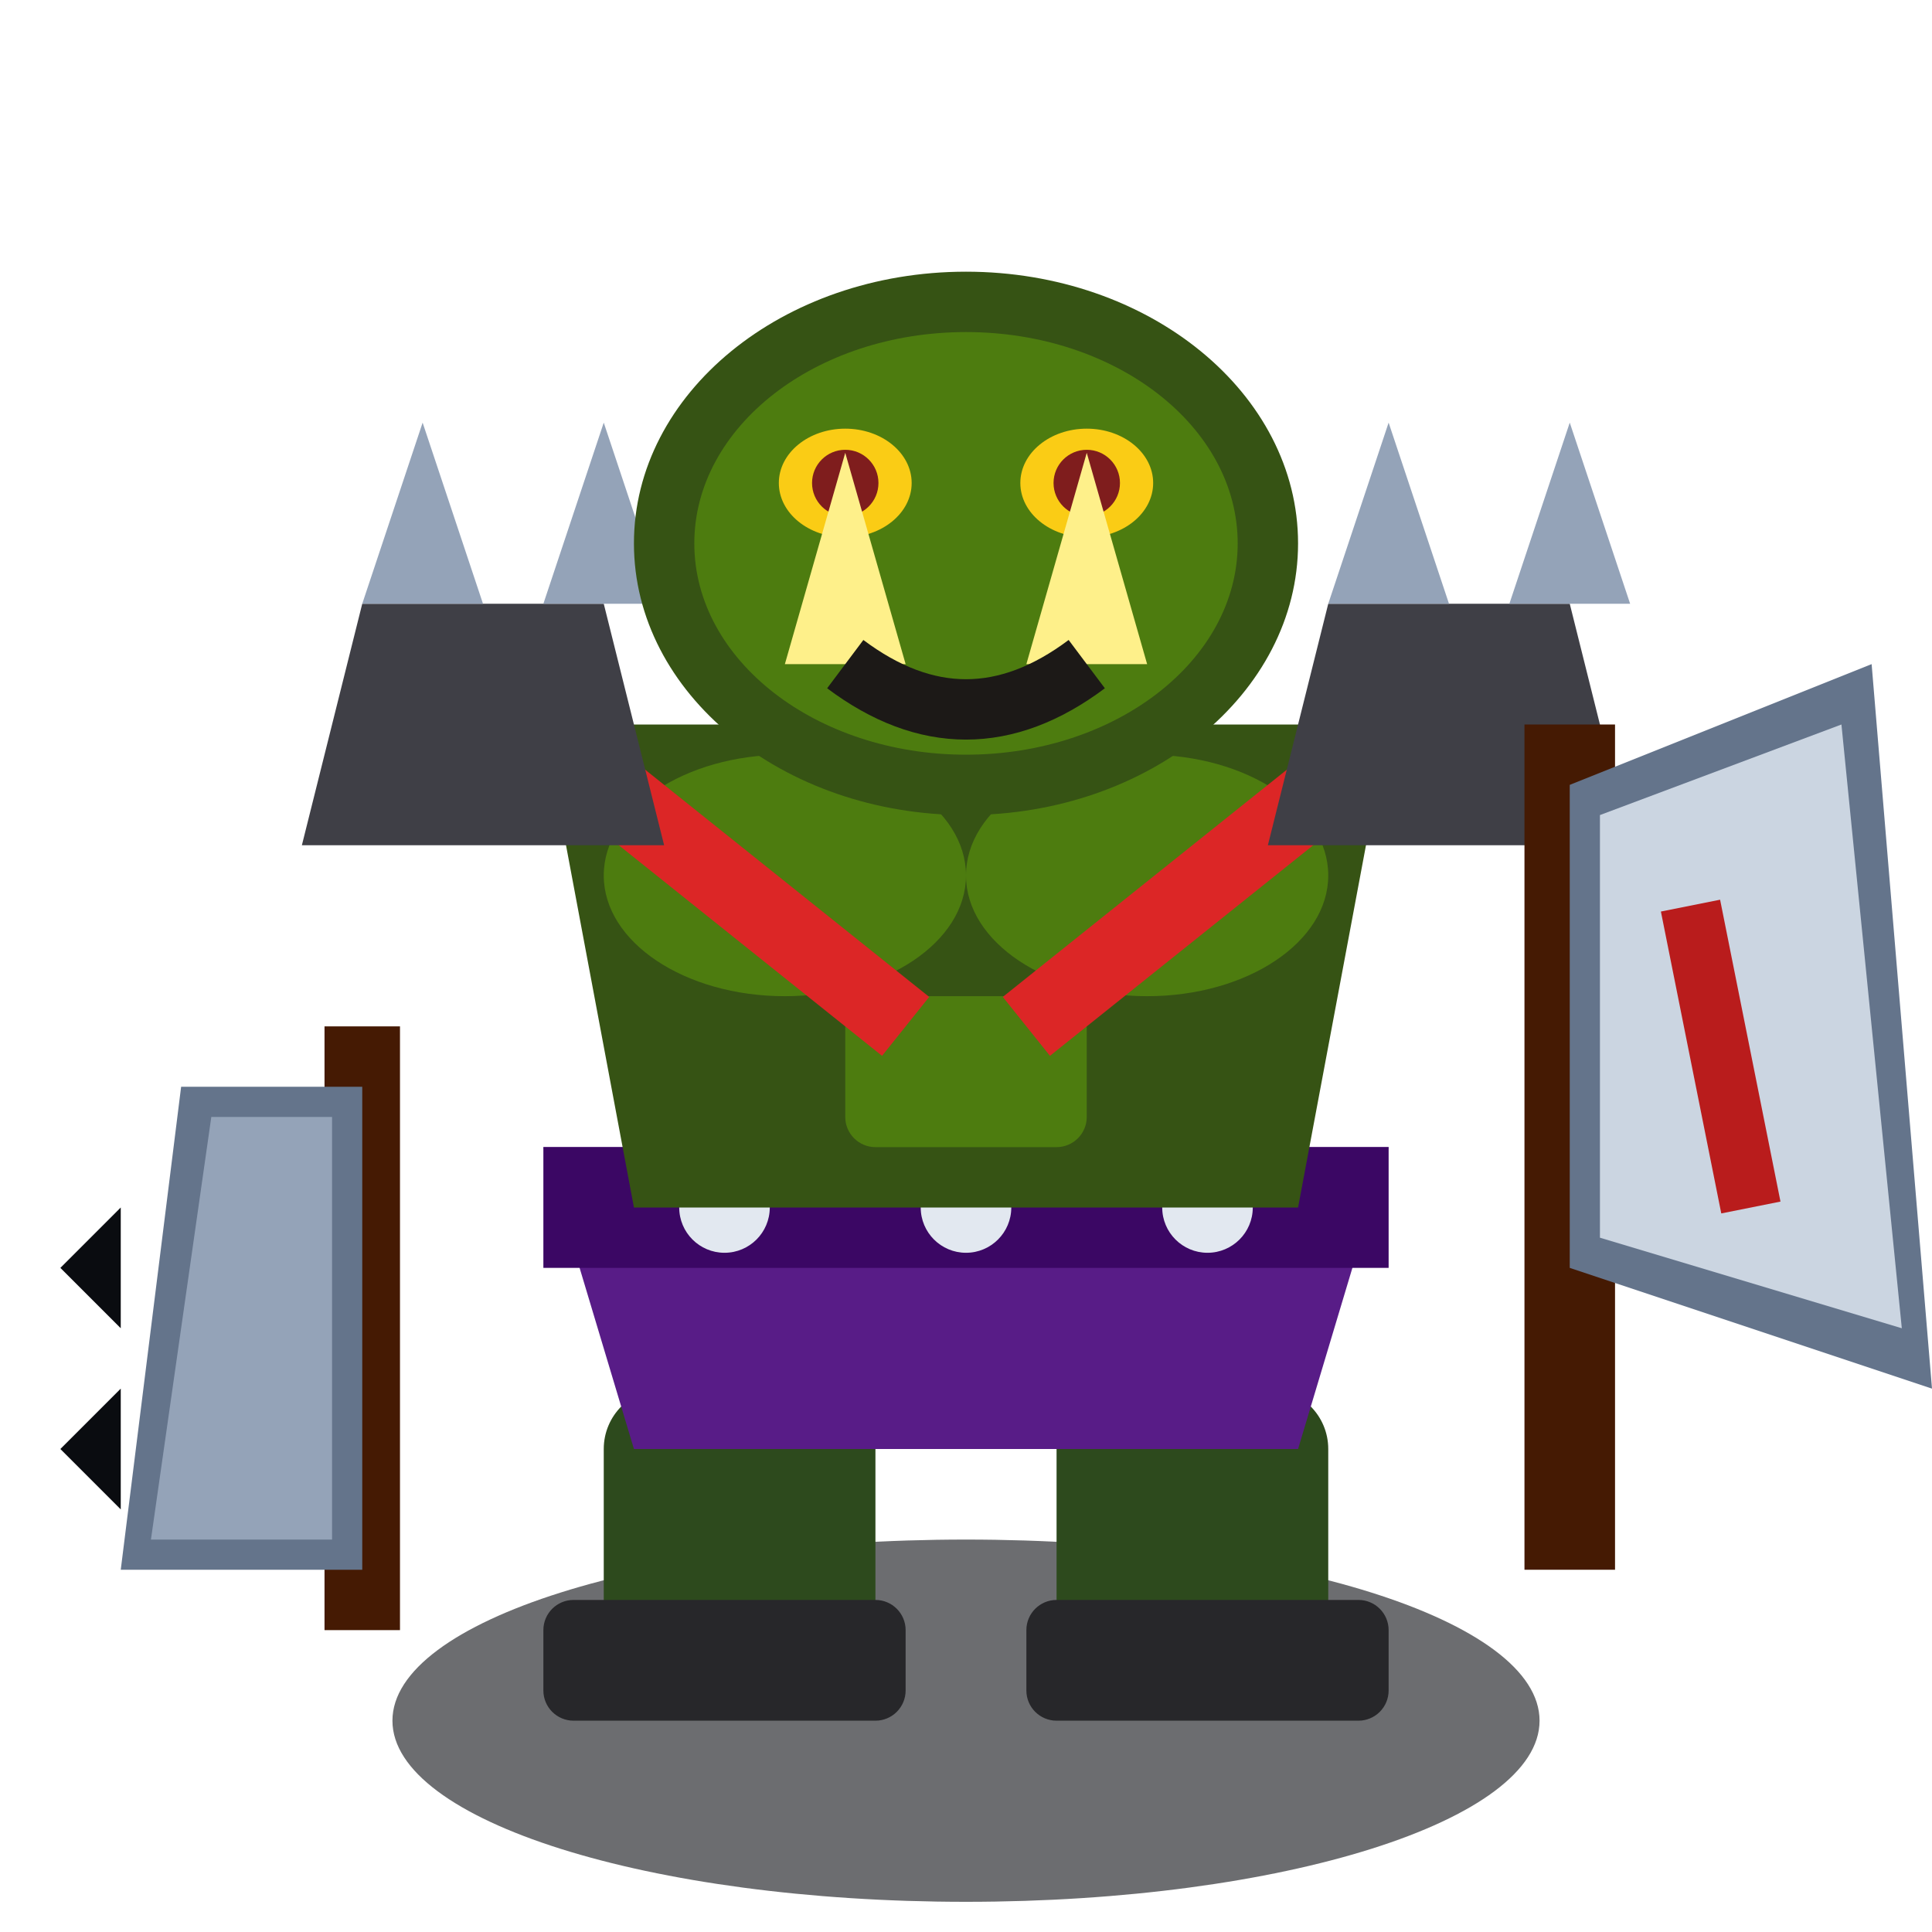
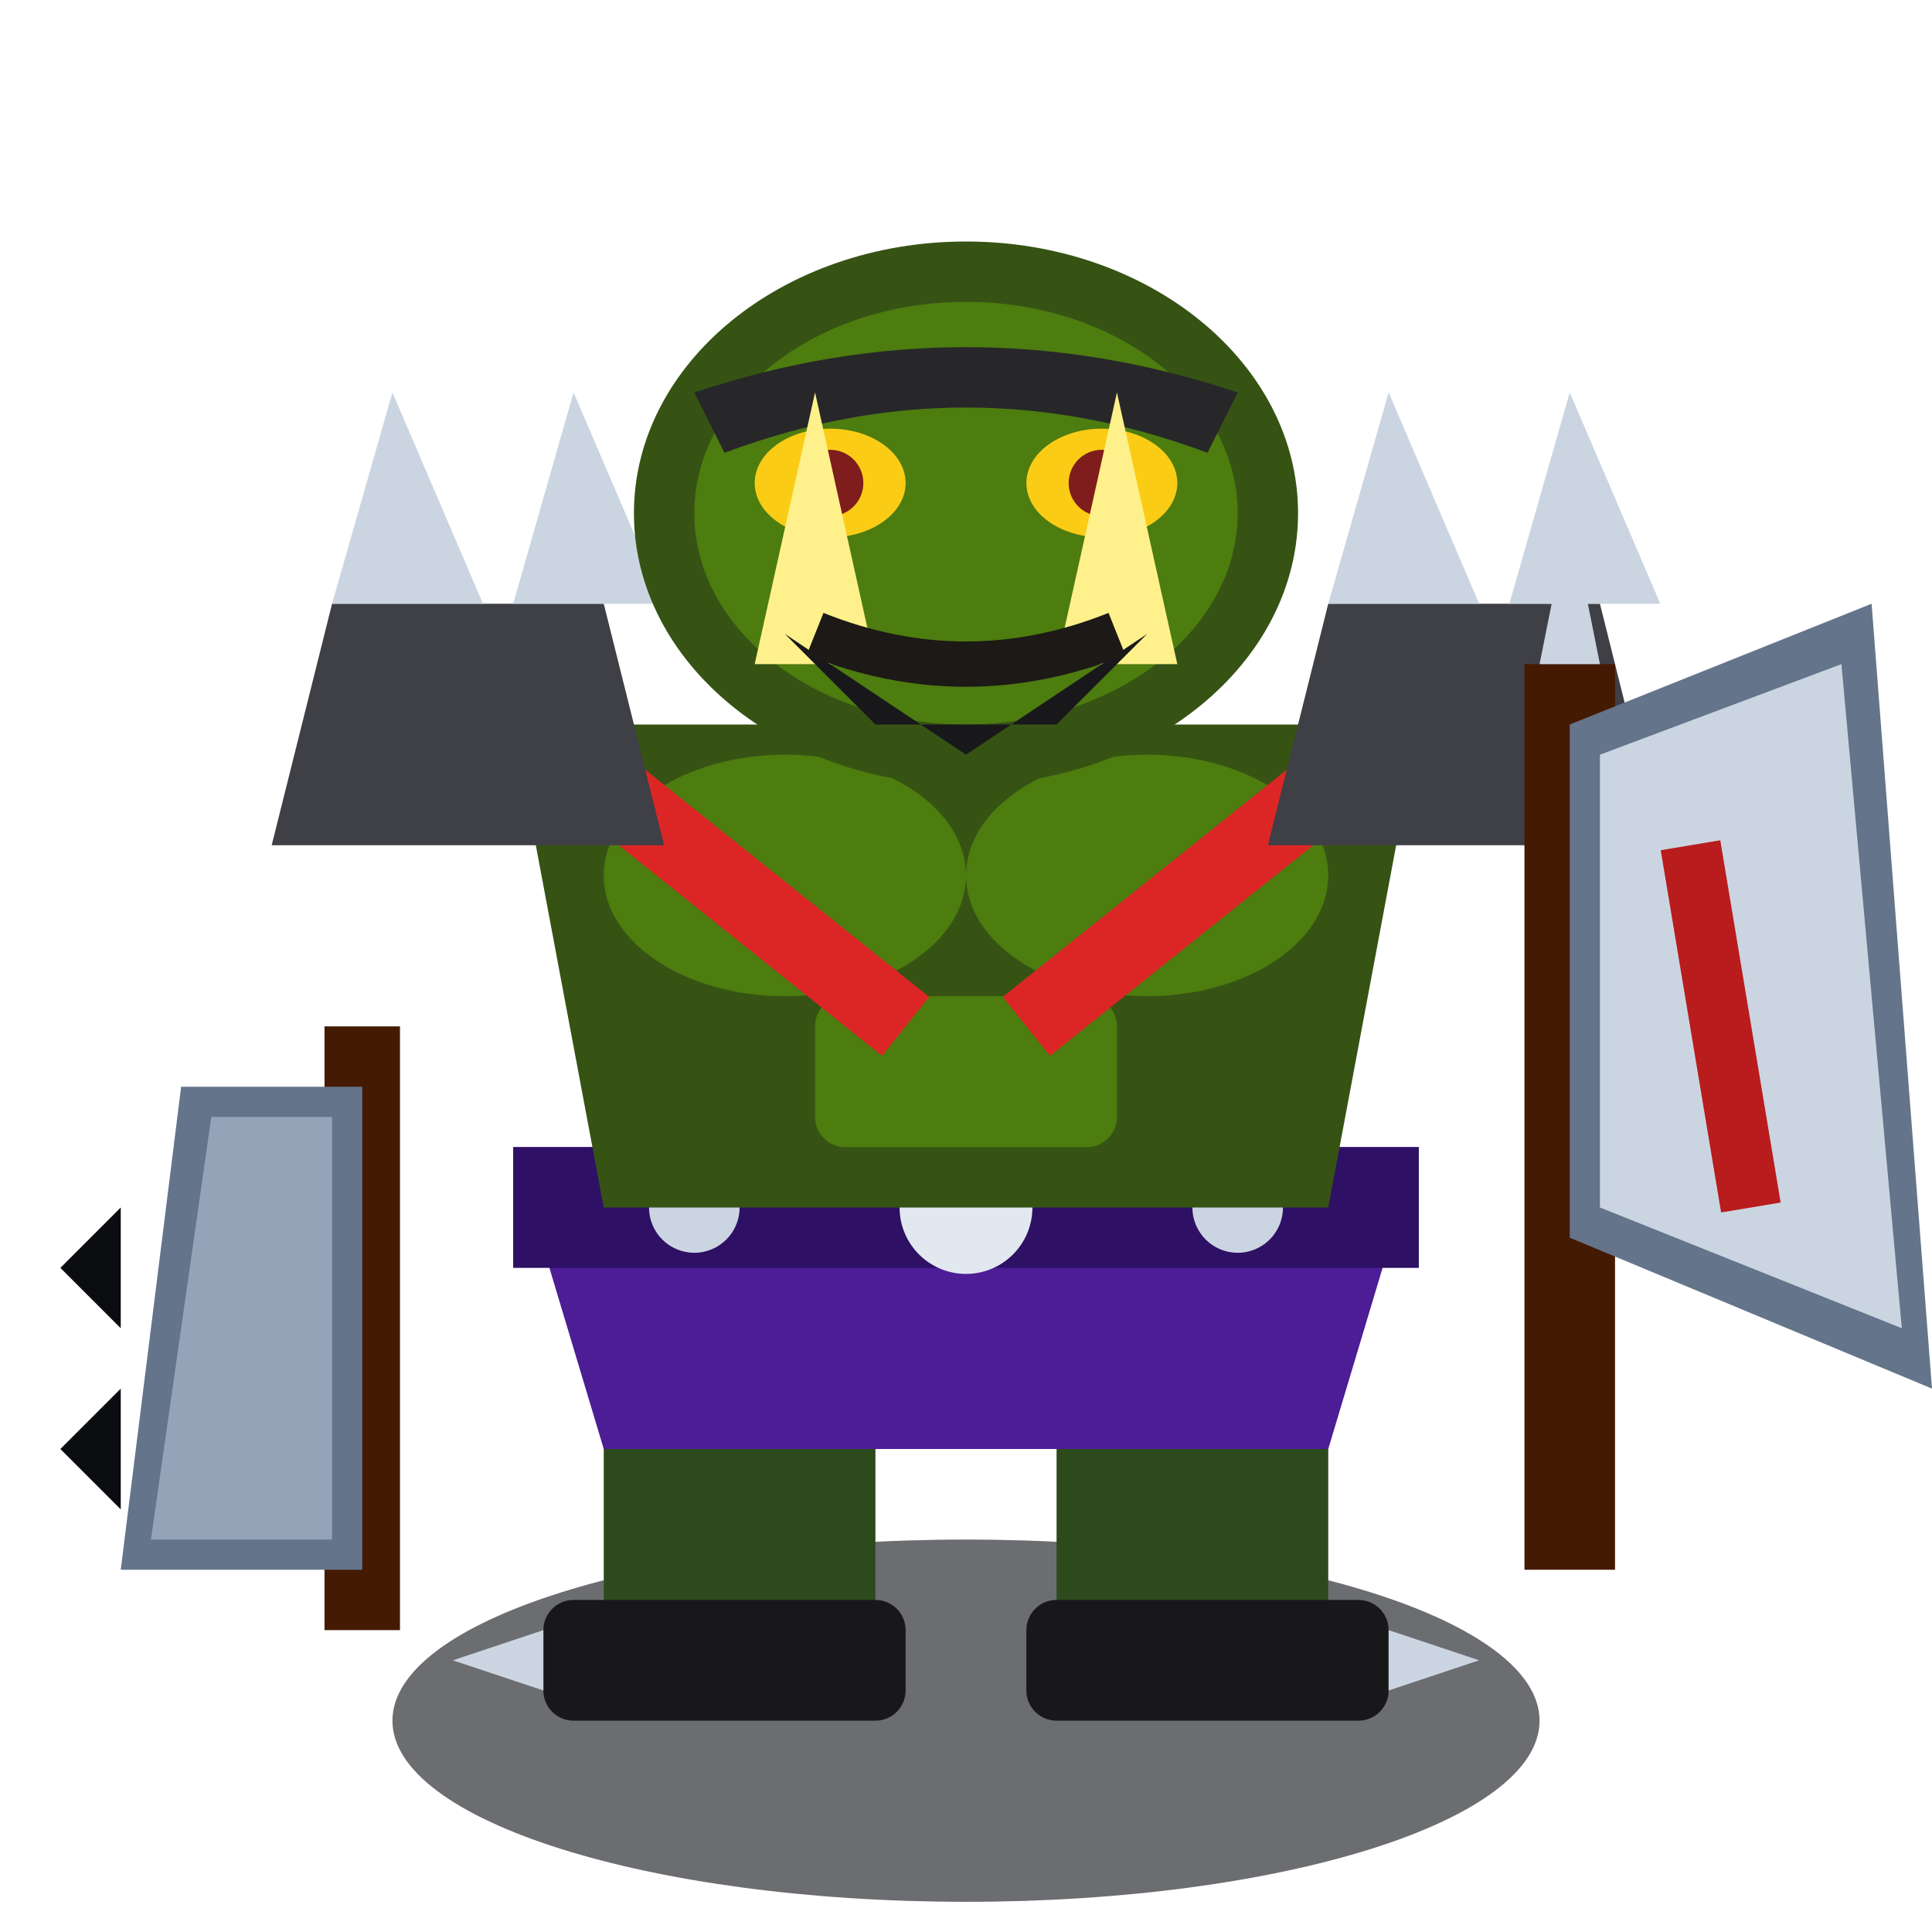
<svg xmlns="http://www.w3.org/2000/svg" viewBox="0 0 64 64" width="64" height="64">
  <ellipse cx="32" cy="57" rx="19" ry="6" fill="#0a0c10" opacity="0.6" />
  <rect x="20" y="46" width="9" height="10" rx="2" fill="#2d4a1d" />
  <rect x="35" y="46" width="9" height="10" rx="2" fill="#2d4a1d" />
-   <rect x="18" y="53" width="12" height="4" rx="1" fill="#27272a" />
-   <rect x="34" y="53" width="12" height="4" rx="1" fill="#27272a" />
-   <polygon points="18,38 46,38 43,48 21,48" fill="#581c87" />
-   <rect x="18" y="38" width="28" height="4" fill="#3b0764" />
-   <circle cx="24" cy="40" r="1.5" fill="#e2e8f0" />
-   <circle cx="32" cy="40" r="1.5" fill="#e2e8f0" />
-   <circle cx="40" cy="40" r="1.5" fill="#e2e8f0" />
-   <path d="M18 24 L46 24 L43 40 L21 40 Z" fill="#365314" />
+   <rect x="18" y="53" width="12" height="4" rx="1" fill="#18181b" />
+   <rect x="34" y="53" width="12" height="4" rx="1" fill="#18181b" />
+   <polygon points="18,54 15,55 18,56" fill="#cbd5e1" />
+   <polygon points="46,54 49,55 46,56" fill="#cbd5e1" />
+   <polygon points="17,38 47,38 44,48 20,48" fill="#4c1d95" />
+   <rect x="17" y="38" width="30" height="4" fill="#2e1065" />
+   <circle cx="23" cy="40" r="1.5" fill="#cbd5e1" />
+   <circle cx="32" cy="40" r="2.2" fill="#e2e8f0" />
+   <circle cx="41" cy="40" r="1.5" fill="#cbd5e1" />
+   <path d="M17 24 L47 24 L44 40 L20 40 Z" fill="#365314" />
  <ellipse cx="26" cy="29" rx="6" ry="4" fill="#4d7c0f" />
  <ellipse cx="38" cy="29" rx="6" ry="4" fill="#4d7c0f" />
-   <rect x="28" y="33" width="8" height="5" rx="1" fill="#4d7c0f" />
+   <rect x="27" y="33" width="10" height="5" rx="1" fill="#4d7c0f" />
  <line x1="20" y1="26" x2="30" y2="34" stroke="#dc2626" stroke-width="2.5" />
  <line x1="44" y1="26" x2="34" y2="34" stroke="#dc2626" stroke-width="2.5" />
-   <path d="M12 20 L20 20 L22 28 L10 28 Z" fill="#3f3f46" />
-   <polygon points="12,20 14,14 16,20" fill="#94a3b8" />
-   <polygon points="18,20 20,14 22,20" fill="#94a3b8" />
-   <path d="M44 20 L52 20 L54 28 L42 28 Z" fill="#3f3f46" />
-   <polygon points="44,20 46,14 48,20" fill="#94a3b8" />
-   <polygon points="50,20 52,14 54,20" fill="#94a3b8" />
-   <ellipse cx="32" cy="18" rx="11" ry="9" fill="#365314" />
-   <ellipse cx="32" cy="18" rx="9" ry="7" fill="#4d7c0f" />
-   <ellipse cx="28" cy="16" rx="2.2" ry="1.8" fill="#facc15" />
-   <circle cx="28" cy="16" r="1.1" fill="#7f1d1d" />
-   <ellipse cx="36" cy="16" rx="2.2" ry="1.8" fill="#facc15" />
-   <circle cx="36" cy="16" r="1.1" fill="#7f1d1d" />
-   <polygon points="26,22 28,15 30,22" fill="#fef08a" />
-   <polygon points="34,22 36,15 38,22" fill="#fef08a" />
-   <path d="M28 22 Q32 25 36 22" stroke="#1c1917" stroke-width="2" fill="none" />
+   <path d="M11 20 L20 20 L22 28 L9 28 Z" fill="#3f3f46" />
+   <polygon points="11,20 13,13 16,20" fill="#cbd5e1" />
+   <polygon points="17,20 19,13 22,20" fill="#cbd5e1" />
+   <path d="M44 20 L53 20 L55 28 L42 28 Z" fill="#3f3f46" />
+   <polygon points="44,20 46,13 49,20" fill="#cbd5e1" />
+   <polygon points="50,20 52,13 55,20" fill="#cbd5e1" />
+   <ellipse cx="32" cy="17" rx="11" ry="9" fill="#365314" />
+   <ellipse cx="32" cy="17" rx="9" ry="7" fill="#4d7c0f" />
+   <path d="M23 13 Q32 10 41 13 L40 15 Q32 12 24 15 Z" fill="#27272a" />
+   <ellipse cx="27.5" cy="16" rx="2.5" ry="1.8" fill="#facc15" />
+   <circle cx="27.5" cy="16" r="1.1" fill="#7f1d1d" />
+   <ellipse cx="36.5" cy="16" rx="2.5" ry="1.8" fill="#facc15" />
+   <circle cx="36.5" cy="16" r="1.1" fill="#7f1d1d" />
+   <polygon points="25,22 27,13 29,22" fill="#fef08a" />
+   <polygon points="35,22 37,13 39,22" fill="#fef08a" />
+   <path d="M26 21 L32 25 L38 21 L35 24 L29 24 Z" fill="#18181b" />
+   <path d="M27 21 Q32 23 37 21" stroke="#1c1917" stroke-width="1.5" fill="none" />
  <g transform="translate(6, 26)">
    <line x1="6" y1="8" x2="6" y2="28" stroke="#451a03" stroke-width="2.5" />
    <path d="M6 10 L0 10 L-2 26 L6 26 Z" fill="#64748b" />
    <path d="M5 11 L1 11 L-1 25 L5 25 Z" fill="#94a3b8" />
    <polygon points="-2,14 -4,16 -2,18" fill="#0a0c10" />
    <polygon points="-2,20 -4,22 -2,24" fill="#0a0c10" />
  </g>
-   <g transform="translate(48, 18)">
-     <line x1="4" y1="6" x2="4" y2="34" stroke="#451a03" stroke-width="3" />
-     <path d="M4 8 L14 4 L16 28 L4 24 Z" fill="#64748b" />
-     <path d="M5 9 L13 6 L15 26 L5 23 Z" fill="#cbd5e1" />
-     <line x1="8" y1="12" x2="10" y2="22" stroke="#b91c1c" stroke-width="2" />
+   <g transform="translate(48, 16)">
+     <line x1="4" y1="6" x2="4" y2="36" stroke="#451a03" stroke-width="3" />
+     <path d="M4 8 L14 4 L16 30 L4 25 Z" fill="#64748b" />
+     <path d="M5 9 L13 6 L15 28 L5 24 Z" fill="#cbd5e1" />
+     <line x1="8" y1="12" x2="10" y2="24" stroke="#b91c1c" stroke-width="2" />
+     <polygon points="3,6 4,1 5,6" fill="#cbd5e1" />
  </g>
</svg>
